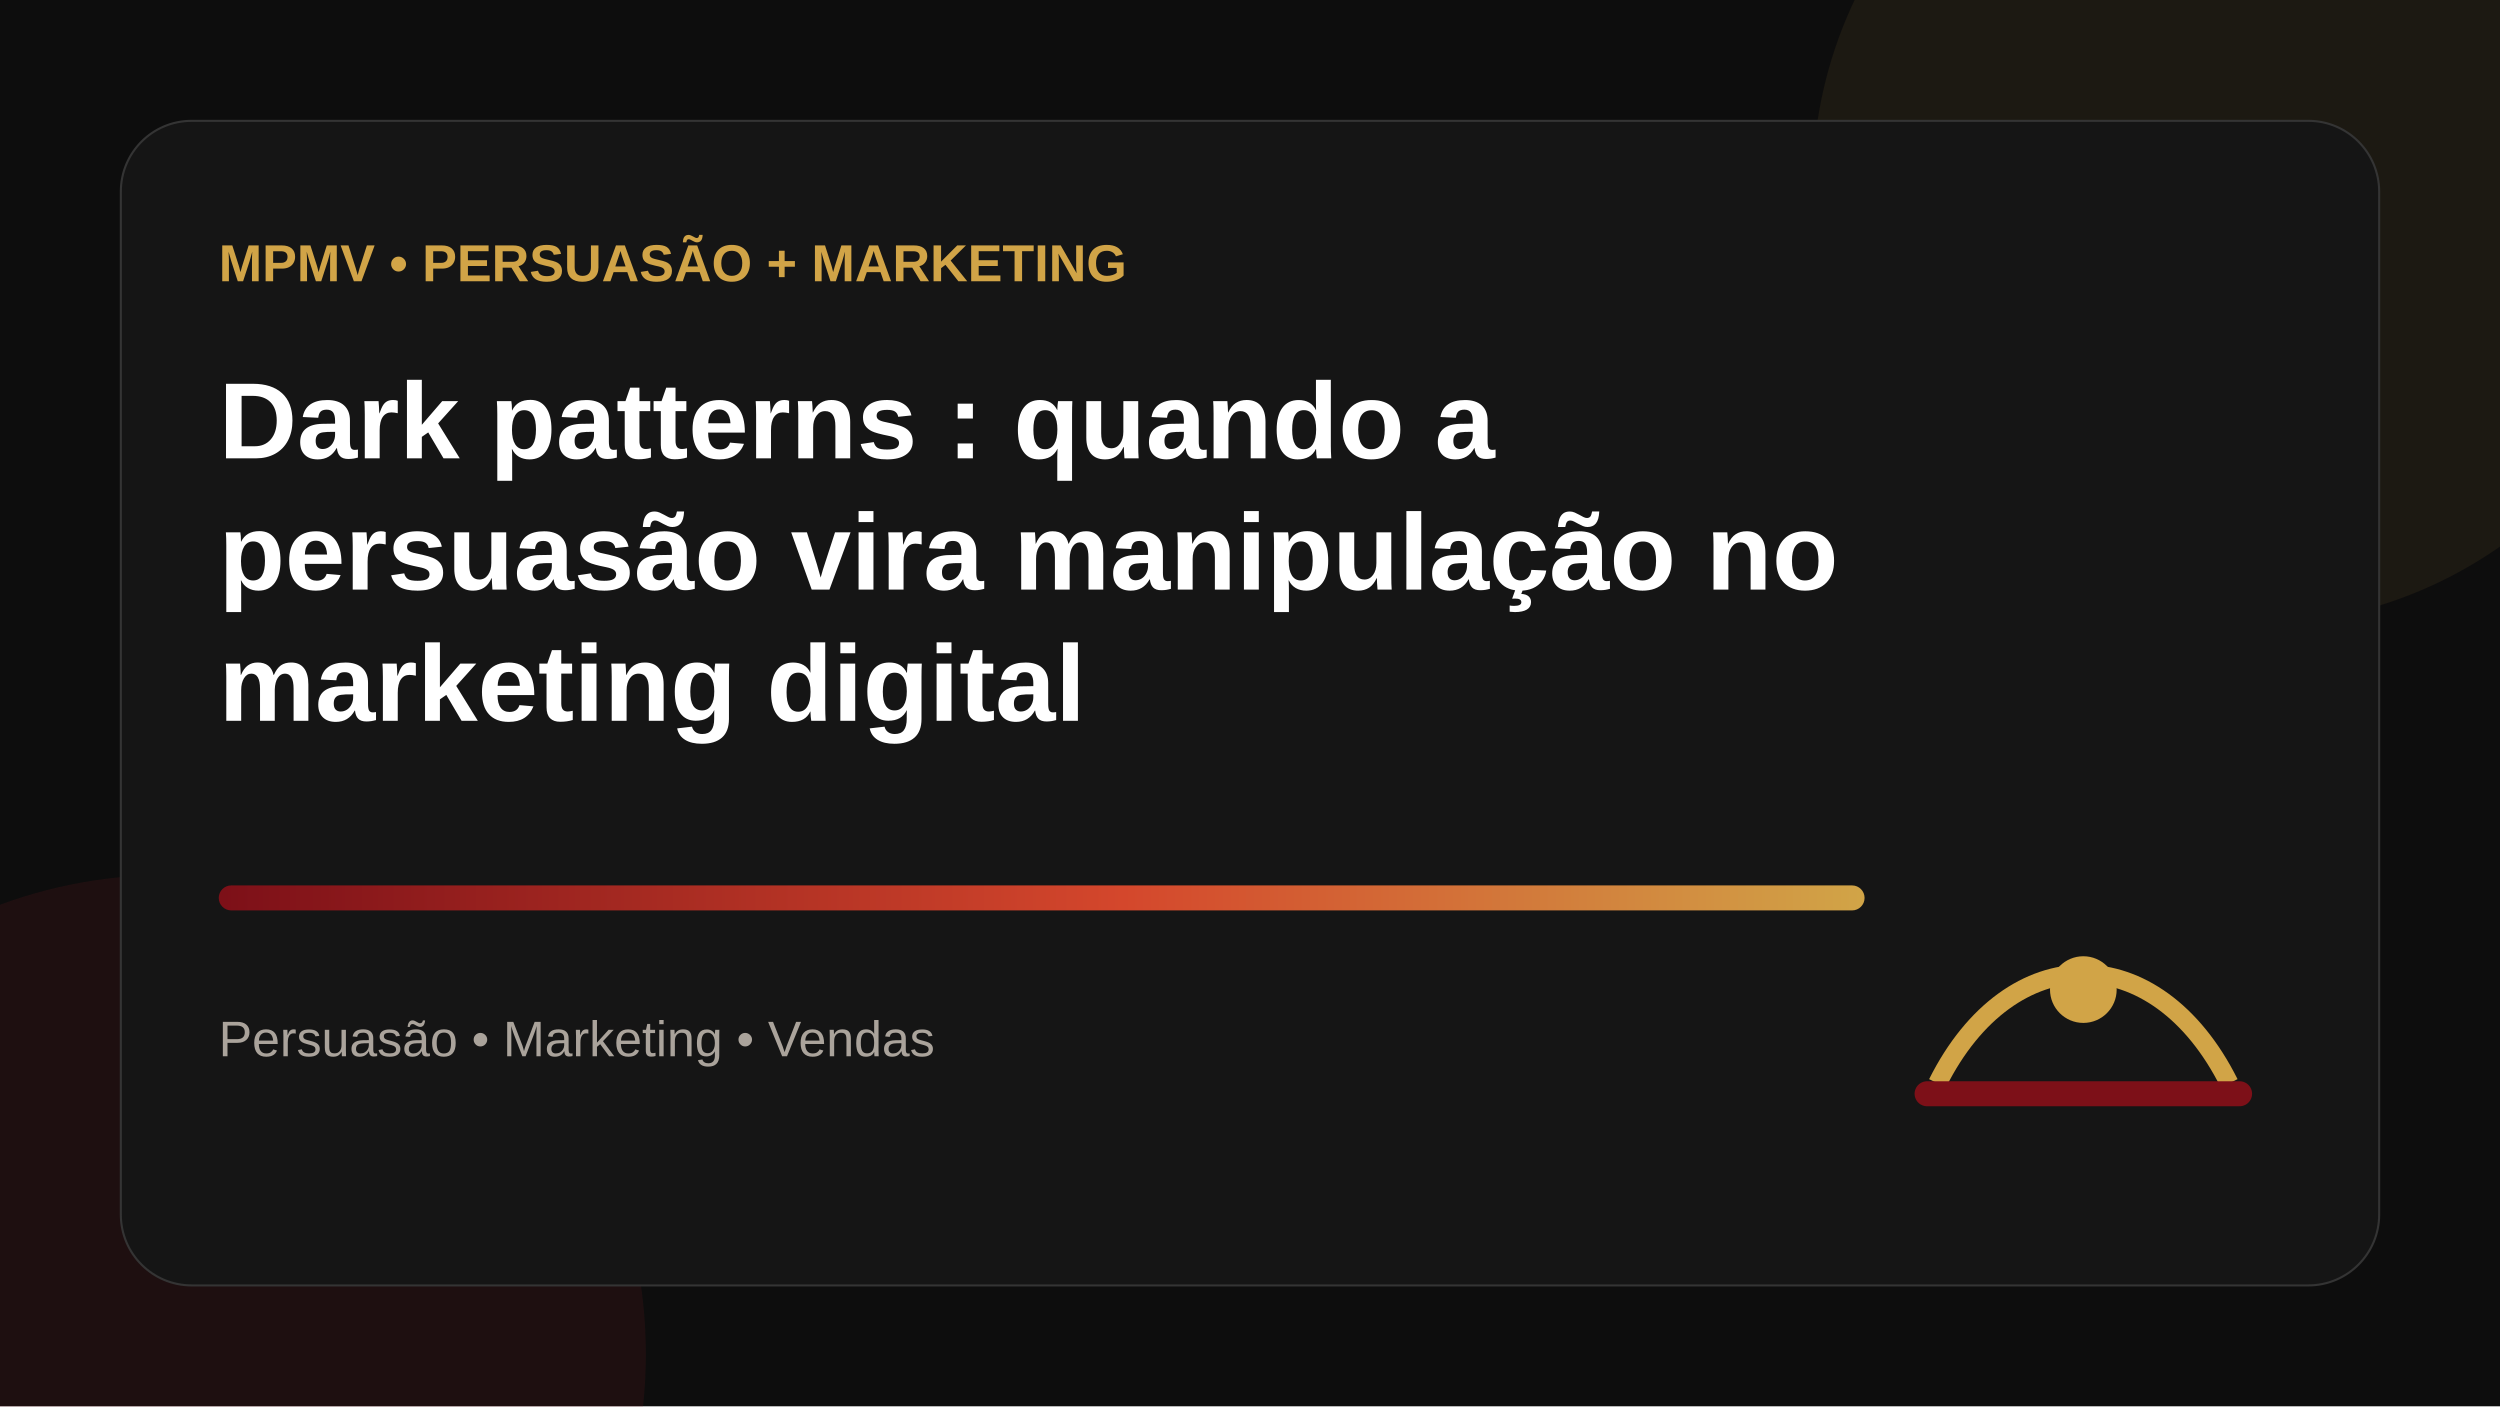
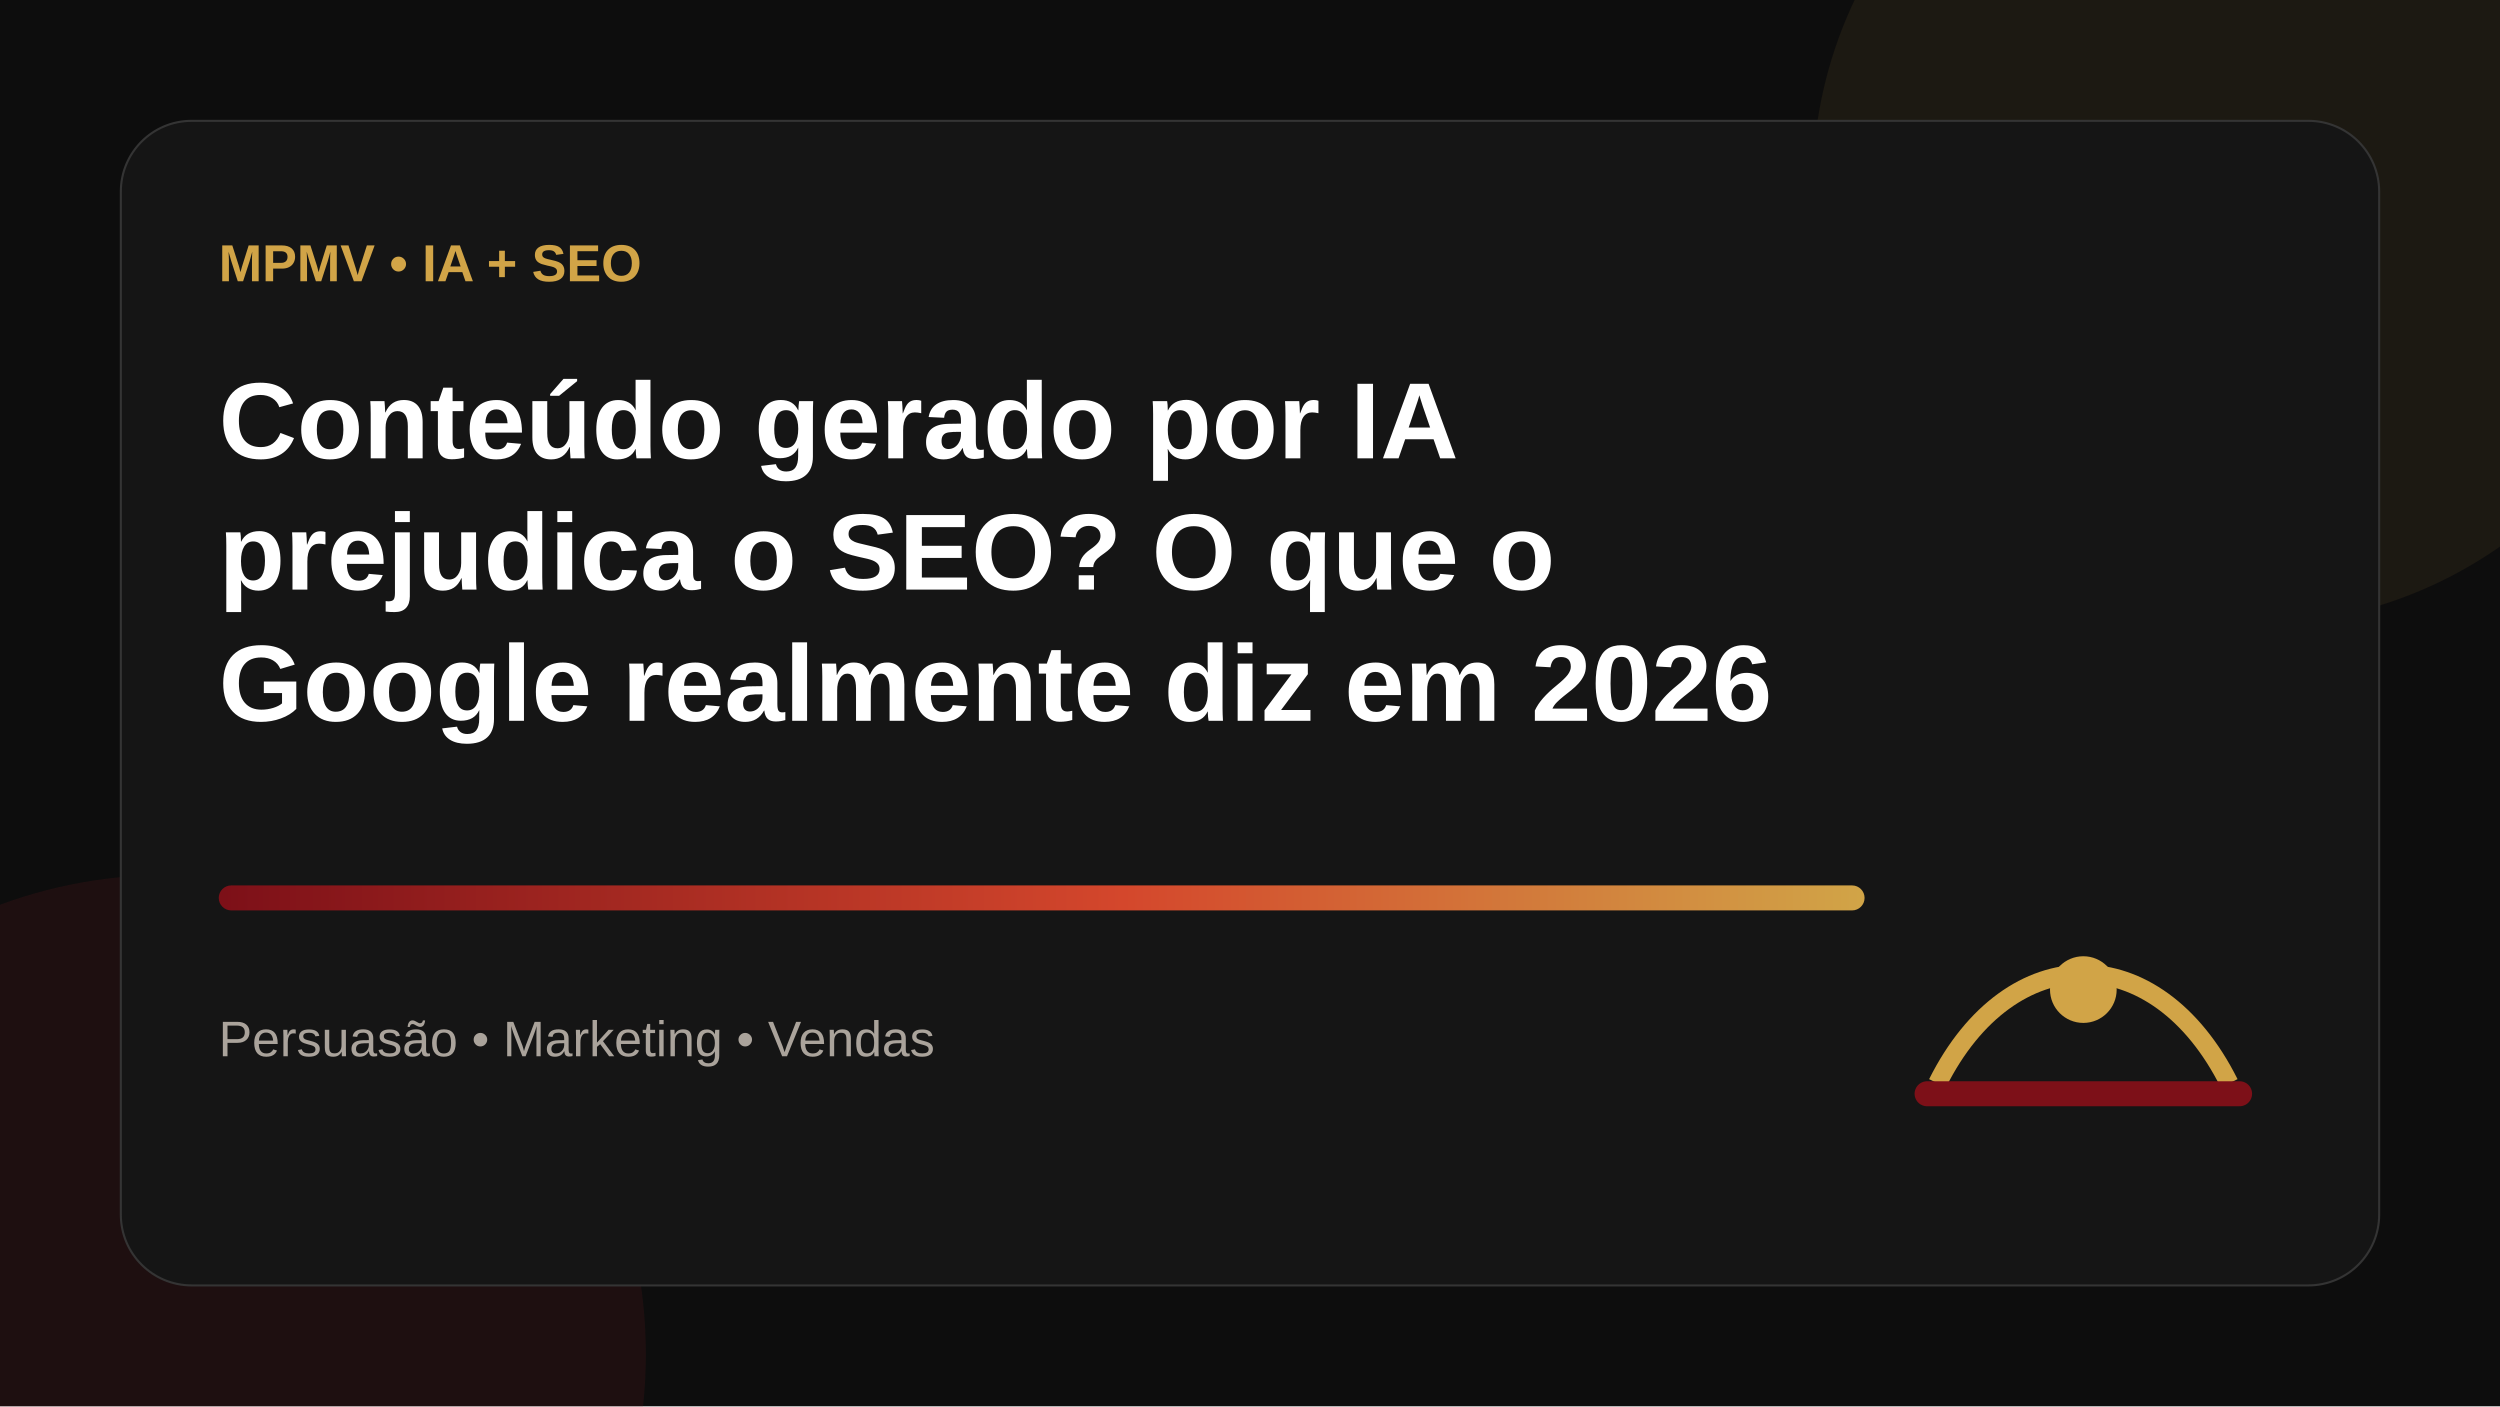
<svg xmlns="http://www.w3.org/2000/svg" viewBox="0 0 1200 675" role="img" aria-labelledby="t d">
  <defs>
    <linearGradient id="g" x1="0" x2="1">
      <stop offset="0" stop-color="#7d1018" />
      <stop offset=".55" stop-color="#d4472c" />
      <stop offset="1" stop-color="#d1a447" />
    </linearGradient>
  </defs>
  <rect width="1200" height="675" fill="#0d0d0d" />
  <circle cx="1080" cy="90" r="210" fill="#d1a447" opacity=".08" />
  <circle cx="80" cy="650" r="230" fill="#a51f27" opacity=".12" />
  <rect x="58" y="58" width="1084" height="559" rx="34" fill="#151515" stroke="#343434" />
-   <text x="105" y="135" fill="#d1a447" font-size="25" font-family="Arial, Helvetica, sans-serif" font-weight="800">MPMV • PERSUASÃO + MARKETING</text>
-   <text x="105" y="220" fill="#fff" font-size="52" font-family="Arial, Helvetica, sans-serif" font-weight="900">Dark patterns : quando a</text>
-   <text x="105" y="283" fill="#fff" font-size="52" font-family="Arial, Helvetica, sans-serif" font-weight="900">persuasão vira manipulação no</text>
-   <text x="105" y="346" fill="#fff" font-size="52" font-family="Arial, Helvetica, sans-serif" font-weight="900">marketing digital</text>
+   <text x="105" y="135" fill="#d1a447" font-size="25" font-family="Arial, Helvetica, sans-serif" font-weight="800">MPMV • IA + SEO</text>
+   <text x="105" y="220" fill="#fff" font-size="52" font-family="Arial, Helvetica, sans-serif" font-weight="900">Conteúdo gerado por IA</text>
+   <text x="105" y="283" fill="#fff" font-size="52" font-family="Arial, Helvetica, sans-serif" font-weight="900">prejudica o SEO? O que o</text>
+   <text x="105" y="346" fill="#fff" font-size="52" font-family="Arial, Helvetica, sans-serif" font-weight="900">Google realmente diz em 2026</text>
  <rect x="105" y="425" width="790" height="12" rx="6" fill="url(#g)" />
  <text x="105" y="507" fill="#aaa39b" font-size="24" font-family="Arial, Helvetica, sans-serif">Persuasão • Marketing • Vendas</text>
  <path d="M930 520 C965 450,1035 450,1070 520" fill="none" stroke="#d1a447" stroke-width="9" />
  <path d="M925 525 L1075 525" stroke="#7d1018" stroke-width="12" stroke-linecap="round" />
  <circle cx="1000" cy="475" r="16" fill="#d1a447" />
</svg>
